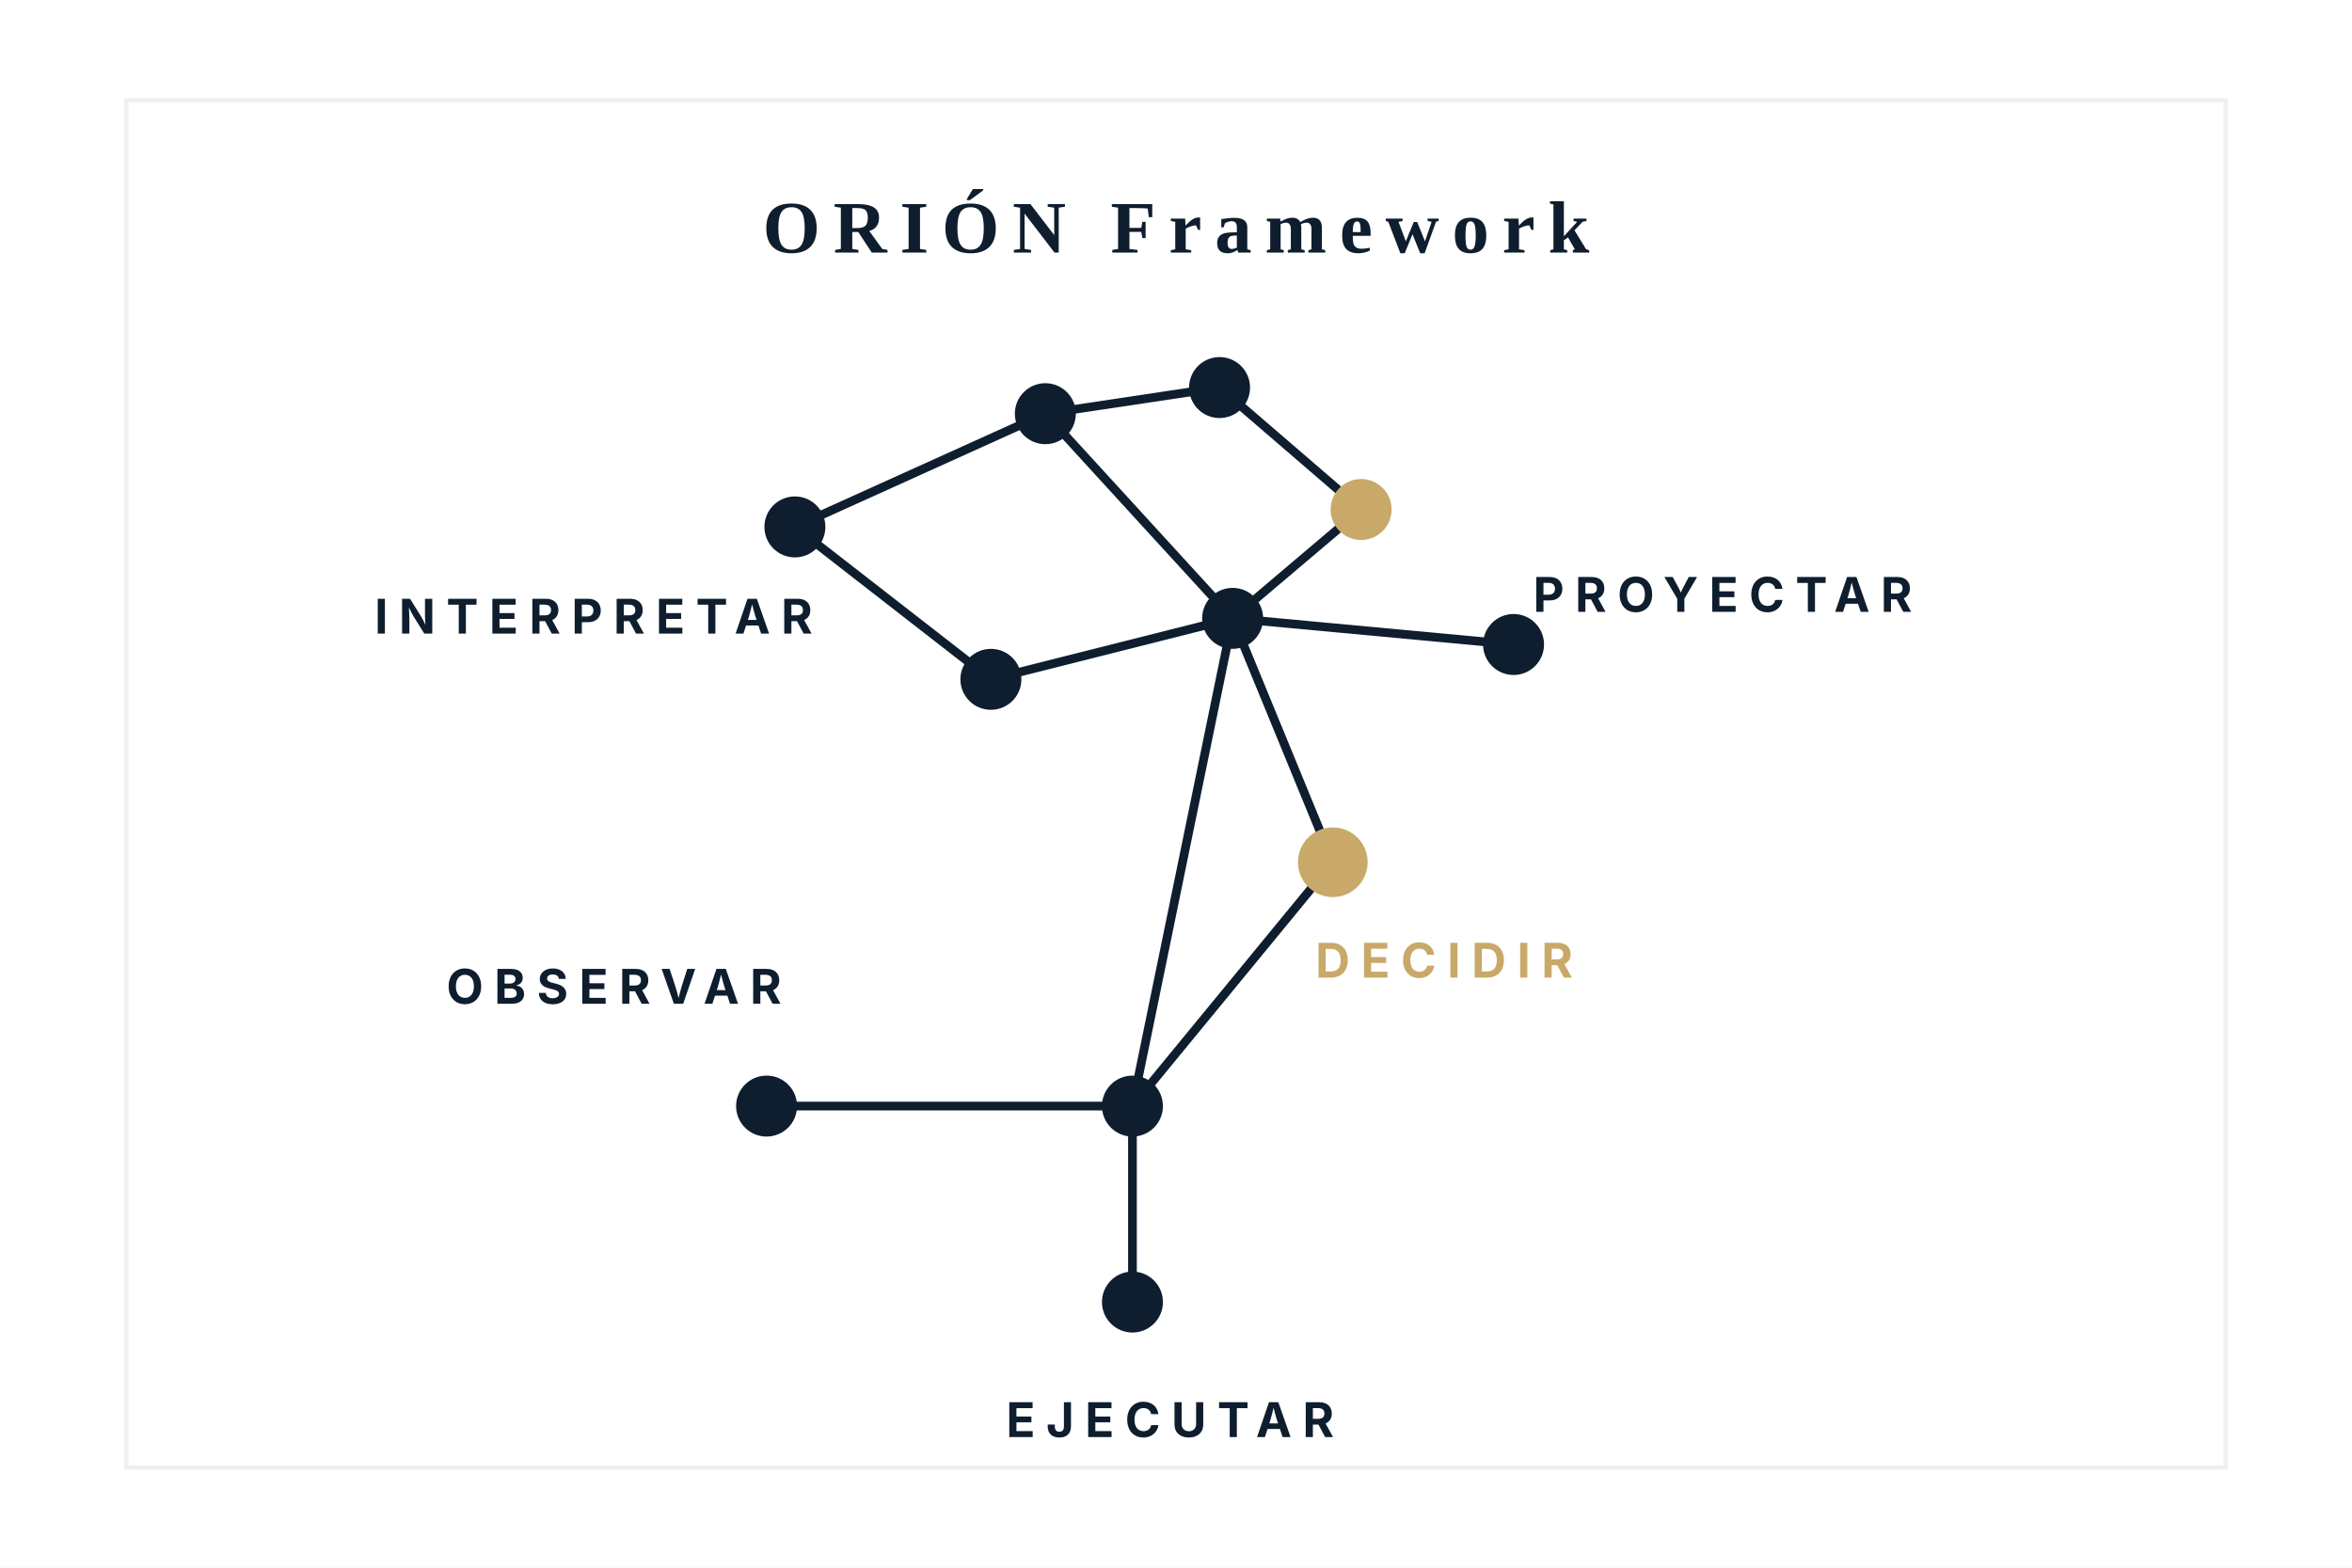
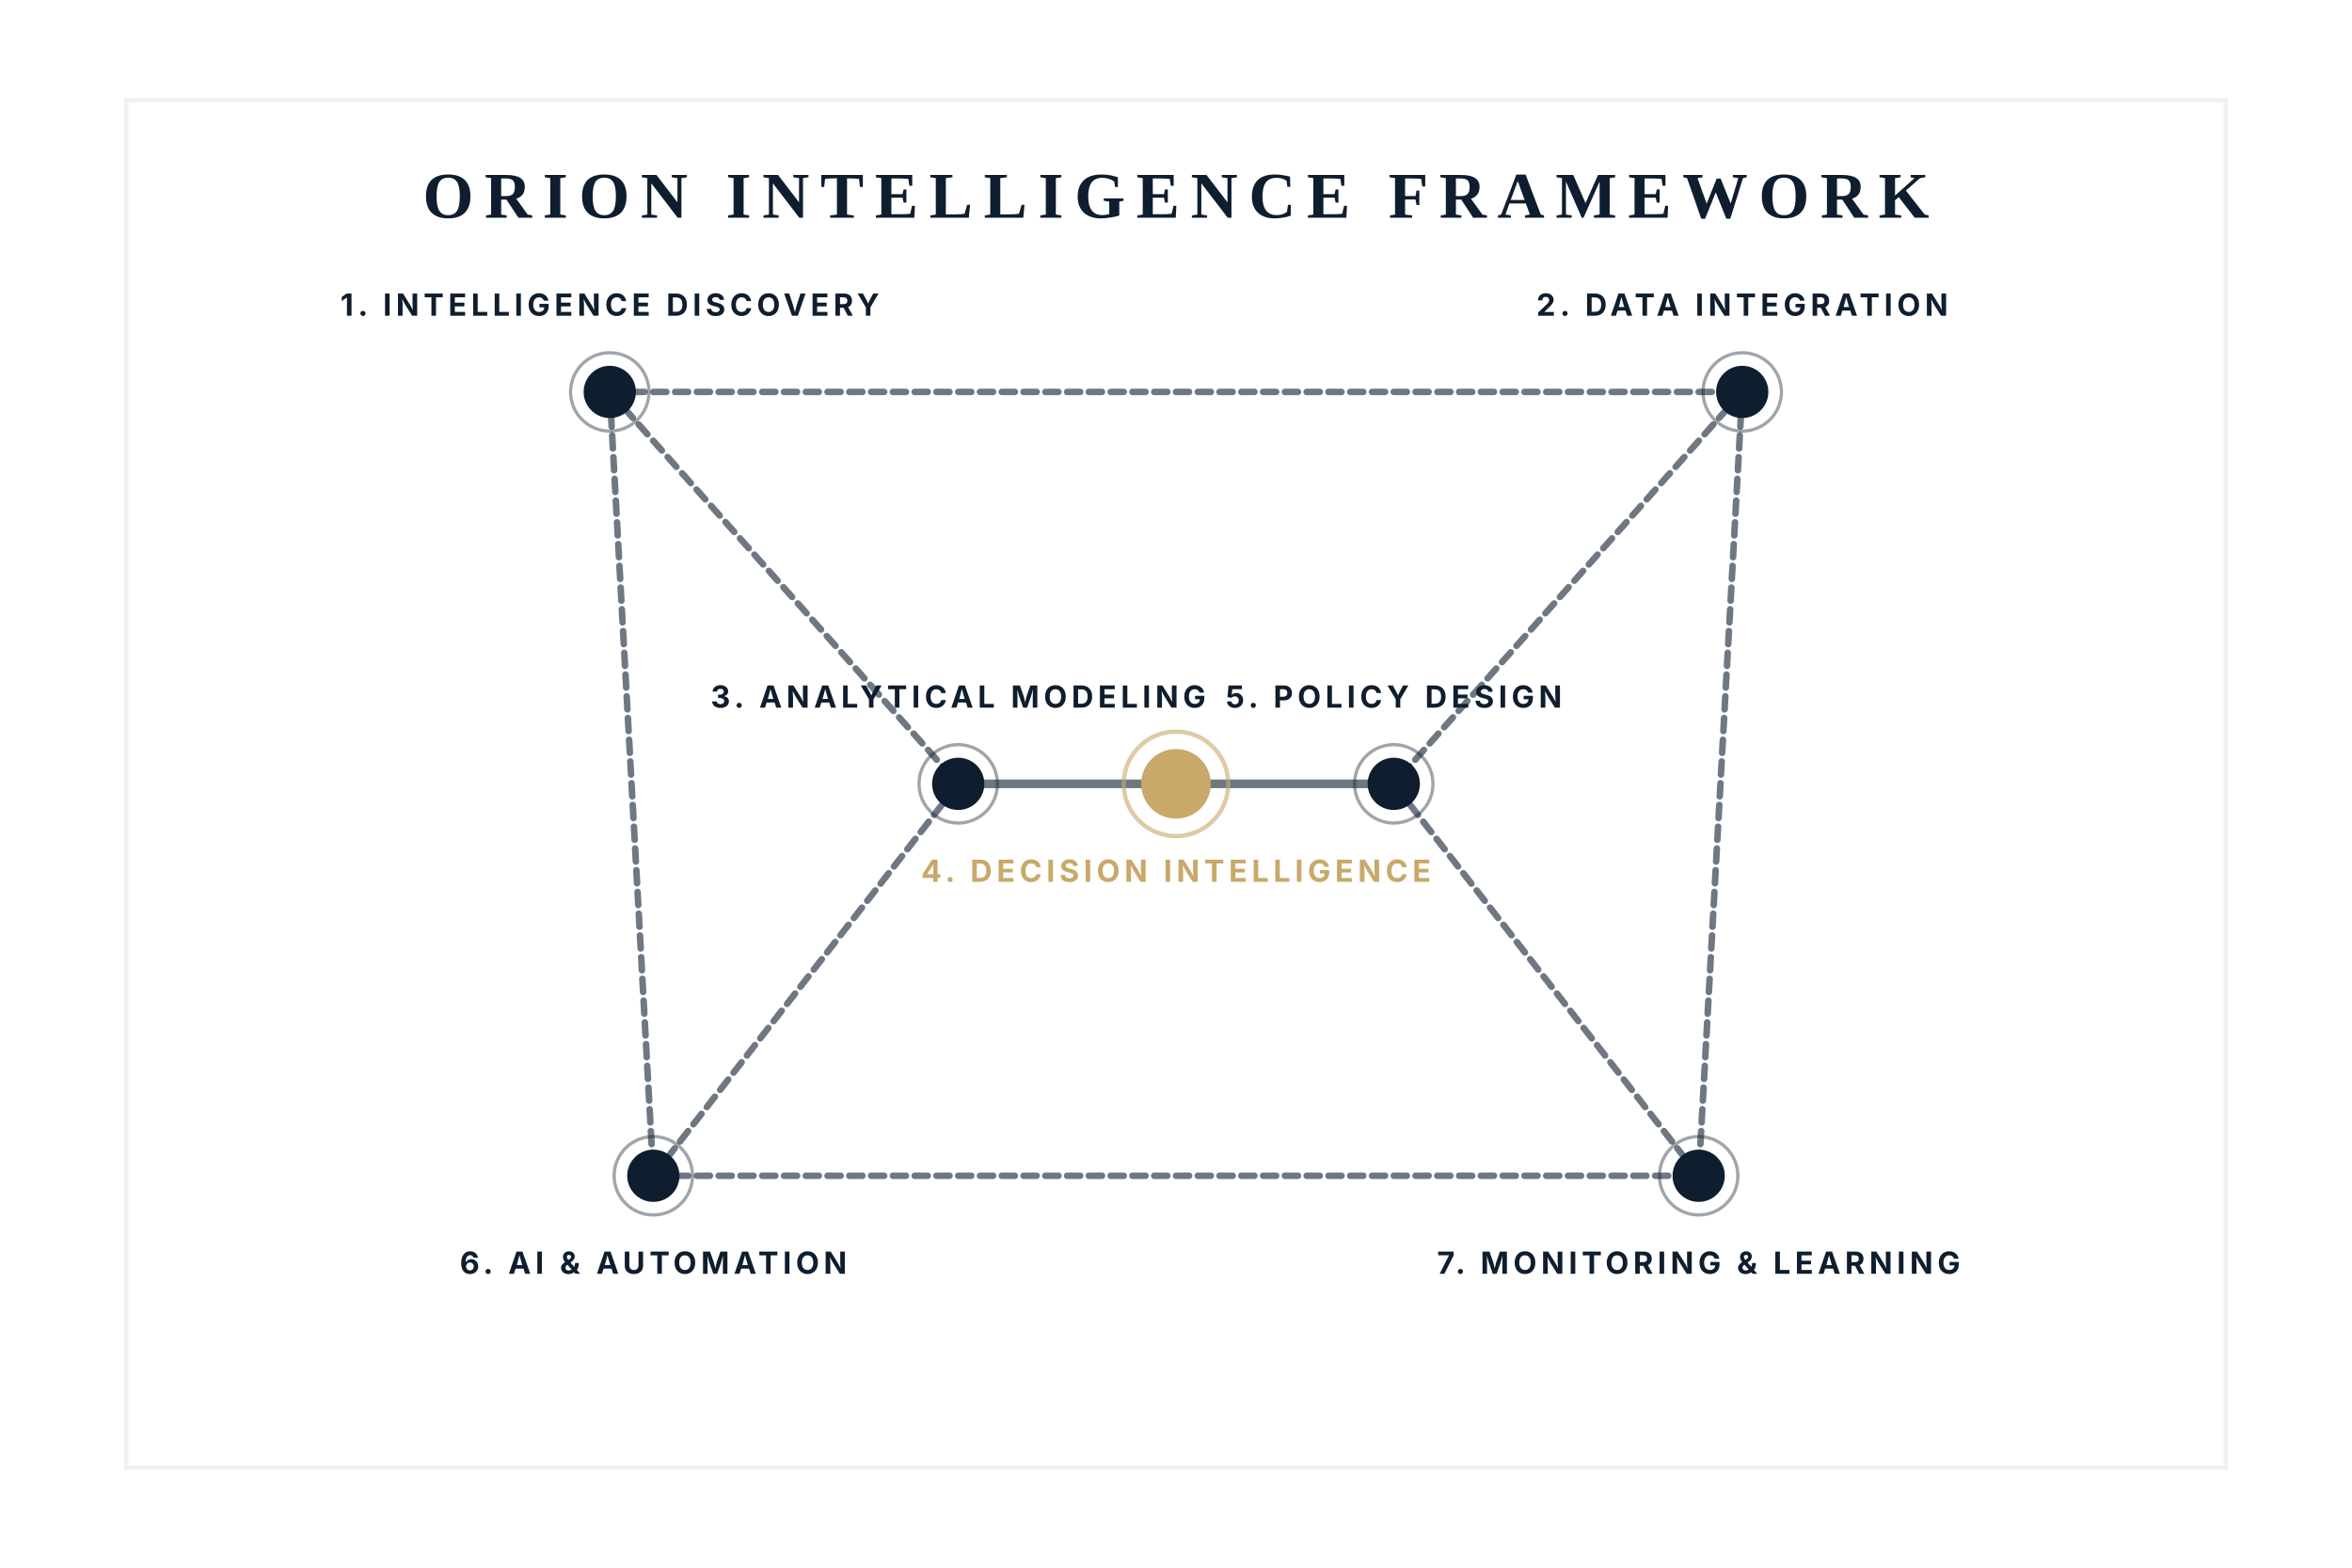
<svg xmlns="http://www.w3.org/2000/svg" viewBox="0 0 1080 720" role="img" aria-labelledby="title desc">
  <rect width="1080" height="720" fill="#ffffff" />
  <rect x="58" y="46" width="964" height="628" fill="#ffffff" stroke="#eef1f4" stroke-width="2" />
-   <text x="540" y="116" text-anchor="middle" fill="#0f1e2e" font-family="Georgia, 'Times New Roman', serif" font-size="34" font-weight="700" letter-spacing="6">
-     ORIÓN Framework
+   <text x="540" y="100" text-anchor="middle" fill="#0f1e2e" font-family="Georgia, 'Times New Roman', serif" font-size="30" font-weight="700" letter-spacing="5">
+     ORION INTELLIGENCE FRAMEWORK
  </text>
-   <g fill="none" stroke="#0f1e2e" stroke-width="4" stroke-linecap="round" stroke-linejoin="round">
-     <path d="M365 242 L480 190 L566 284 L695 296" />
-     <path d="M365 242 L455 312 L566 284" />
-     <path d="M480 190 L560 178 L625 234 L566 284" />
-     <path d="M566 284 L612 396" />
-     <path d="M566 284 L520 508 L352 508" />
-     <path d="M520 508 L520 598" />
-     <path d="M520 508 L612 396" />
+   <g fill="none" stroke="#0f1e2e" stroke-width="3" stroke-dasharray="6,4" stroke-linecap="round" stroke-linejoin="round" opacity="0.6">
+     <path d="M280 180 L800 180" />
+     <path d="M300 540 L780 540" />
+     <path d="M280 180 L300 540" />
+     <path d="M800 180 L780 540" />
+     <path d="M280 180 L440 360" />
+     <path d="M800 180 L640 360" />
+     <path d="M300 540 L440 360" />
+     <path d="M780 540 L640 360" />
+     <path d="M440 360 L540 360 L640 360" stroke="#0f1e2e" stroke-width="4" stroke-dasharray="none" />
  </g>
  <g>
-     <circle cx="365" cy="242" r="14" fill="#0f1e2e" />
-     <circle cx="480" cy="190" r="14" fill="#0f1e2e" />
-     <circle cx="560" cy="178" r="14" fill="#0f1e2e" />
-     <circle cx="455" cy="312" r="14" fill="#0f1e2e" />
-     <circle cx="566" cy="284" r="14" fill="#0f1e2e" />
-     <circle cx="695" cy="296" r="14" fill="#0f1e2e" />
-     <circle cx="520" cy="508" r="14" fill="#0f1e2e" />
-     <circle cx="352" cy="508" r="14" fill="#0f1e2e" />
-     <circle cx="520" cy="598" r="14" fill="#0f1e2e" />
-     <circle cx="612" cy="396" r="16" fill="#c8a96a" />
-     <circle cx="625" cy="234" r="14" fill="#c8a96a" />
+     <circle cx="280" cy="180" r="12" fill="#0f1e2e" />
+     <circle cx="280" cy="180" r="18" fill="none" stroke="#0f1e2e" stroke-width="1.5" opacity="0.4" />
+     <circle cx="800" cy="180" r="12" fill="#0f1e2e" />
+     <circle cx="800" cy="180" r="18" fill="none" stroke="#0f1e2e" stroke-width="1.5" opacity="0.4" />
+     <circle cx="440" cy="360" r="12" fill="#0f1e2e" />
+     <circle cx="440" cy="360" r="18" fill="none" stroke="#0f1e2e" stroke-width="1.5" opacity="0.4" />
+     <circle cx="540" cy="360" r="16" fill="#c8a96a" />
+     <circle cx="540" cy="360" r="24" fill="none" stroke="#c8a96a" stroke-width="2" opacity="0.6" />
+     <circle cx="640" cy="360" r="12" fill="#0f1e2e" />
+     <circle cx="640" cy="360" r="18" fill="none" stroke="#0f1e2e" stroke-width="1.5" opacity="0.4" />
+     <circle cx="300" cy="540" r="12" fill="#0f1e2e" />
+     <circle cx="300" cy="540" r="18" fill="none" stroke="#0f1e2e" stroke-width="1.5" opacity="0.4" />
+     <circle cx="780" cy="540" r="12" fill="#0f1e2e" />
+     <circle cx="780" cy="540" r="18" fill="none" stroke="#0f1e2e" stroke-width="1.5" opacity="0.4" />
  </g>
-   <g fill="#0f1e2e" font-family="Inter, Arial, sans-serif" font-size="22" font-weight="700" letter-spacing="5">
-     <text x="172" y="291">INTERPRETAR</text>
-     <text x="704" y="281">PROYECTAR</text>
-     <text x="205" y="461">OBSERVAR</text>
-     <text x="604" y="449" fill="#c8a96a">DECIDIR</text>
-     <text x="462" y="660">EJECUTAR</text>
+   <g fill="#0f1e2e" font-family="Inter, Arial, sans-serif" font-size="14" font-weight="700" letter-spacing="2">
+     <text x="280" y="145" text-anchor="middle">1. INTELLIGENCE DISCOVERY</text>
+     <text x="800" y="145" text-anchor="middle">2. DATA INTEGRATION</text>
+     <text x="440" y="325" text-anchor="middle">3. ANALYTICAL MODELING</text>
+     <text x="540" y="405" fill="#c8a96a" text-anchor="middle">4. DECISION INTELLIGENCE</text>
+     <text x="640" y="325" text-anchor="middle">5. POLICY DESIGN</text>
+     <text x="300" y="585" text-anchor="middle">6. AI &amp; AUTOMATION</text>
+     <text x="780" y="585" text-anchor="middle">7. MONITORING &amp; LEARNING</text>
  </g>
</svg>
